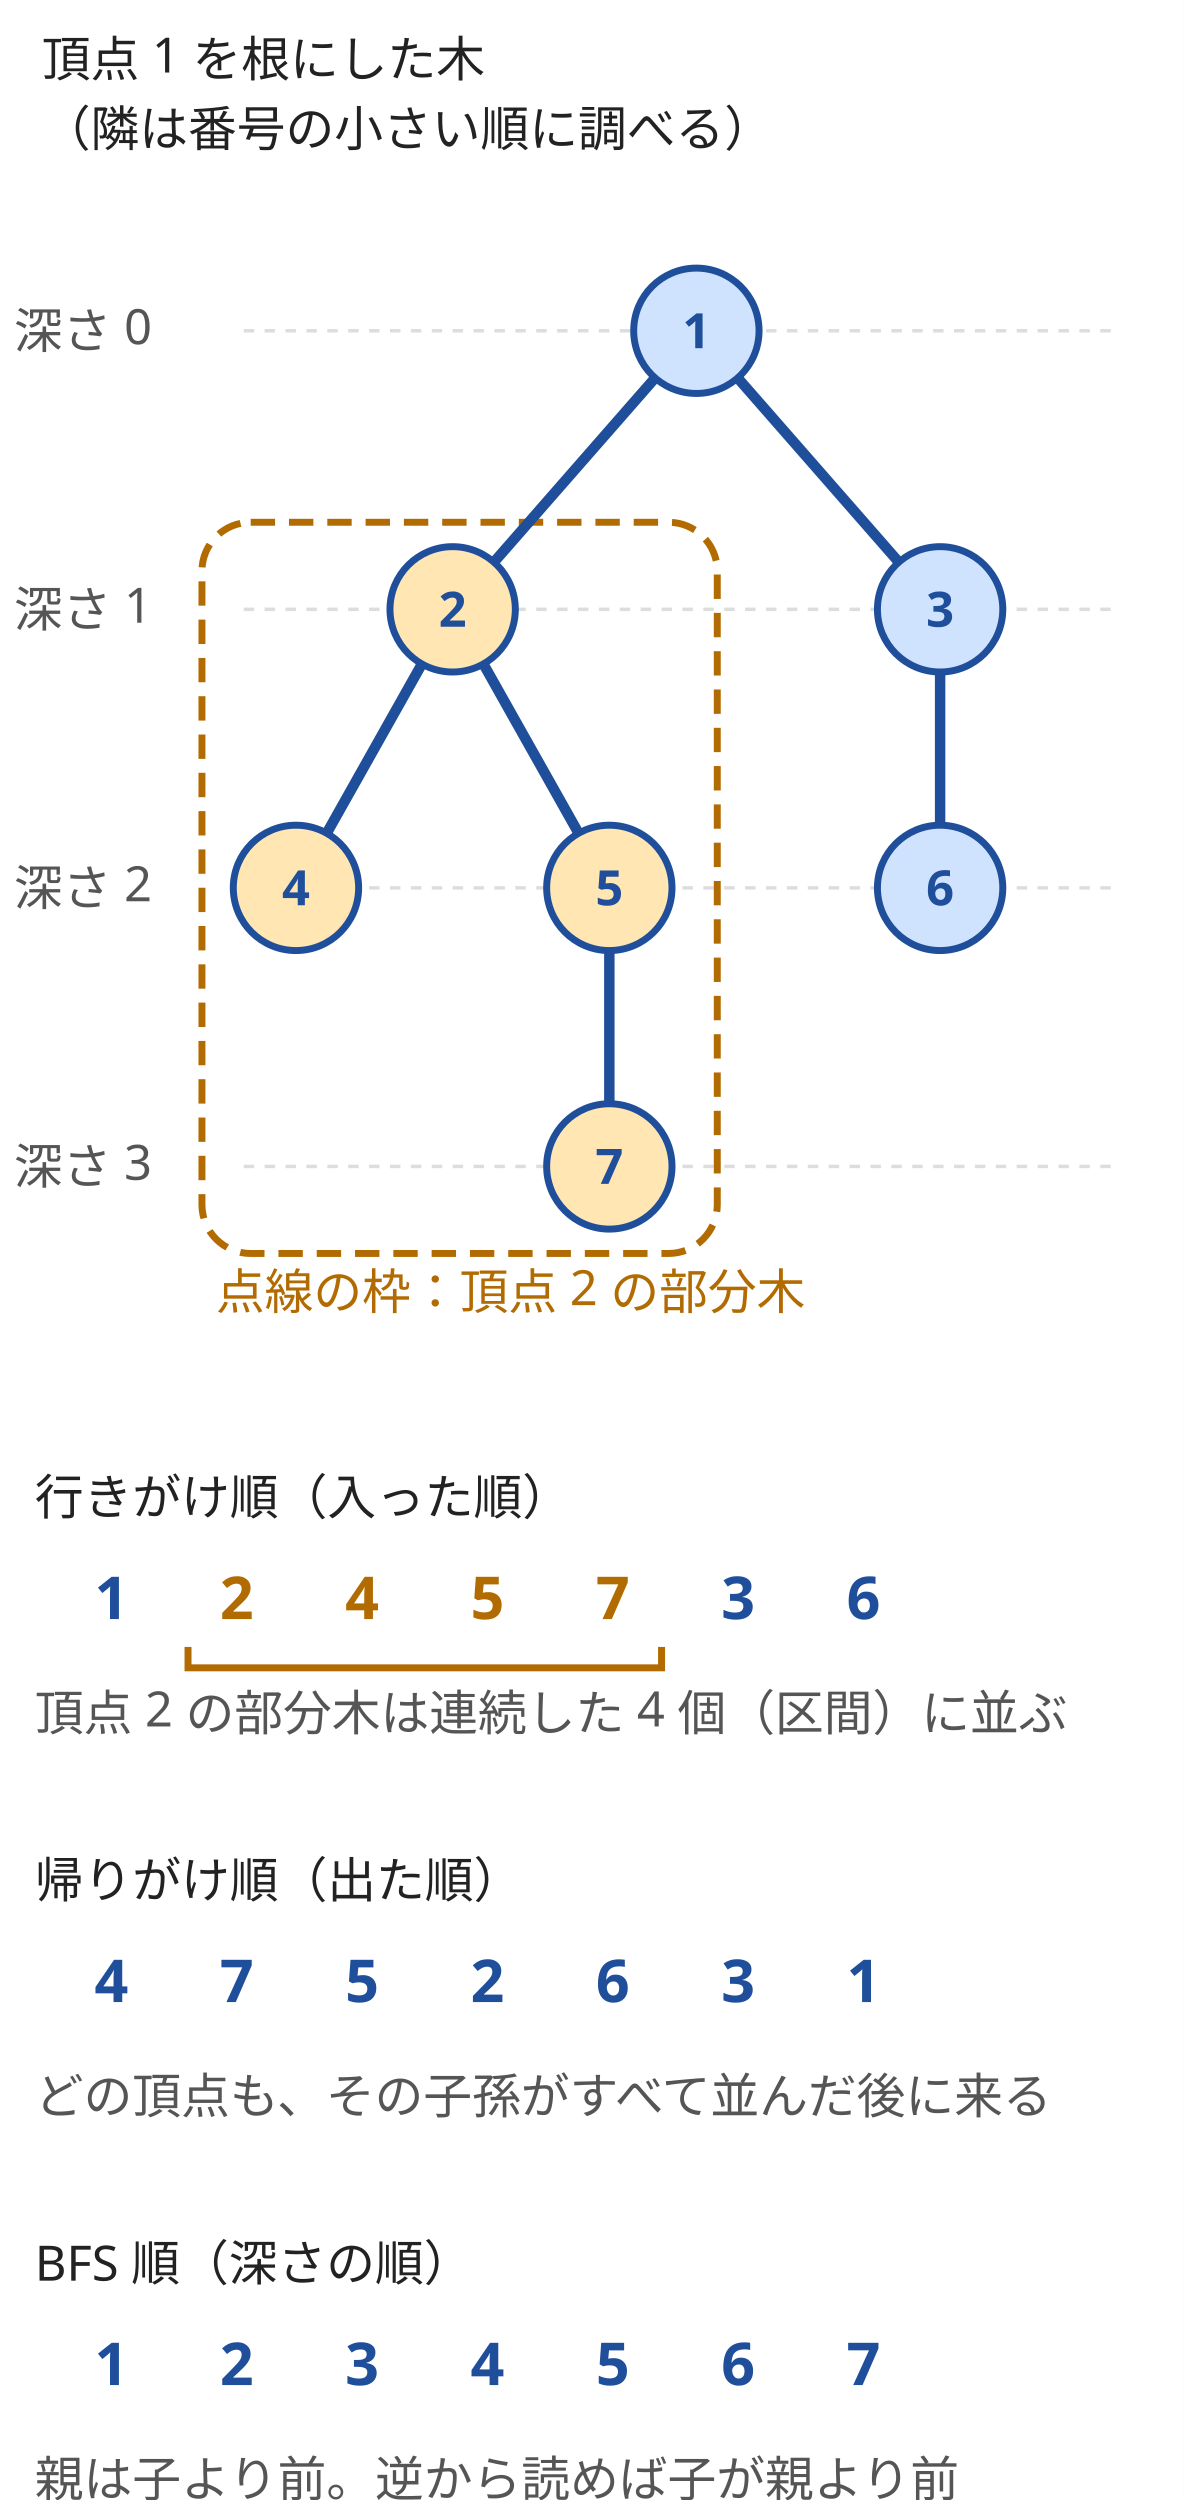
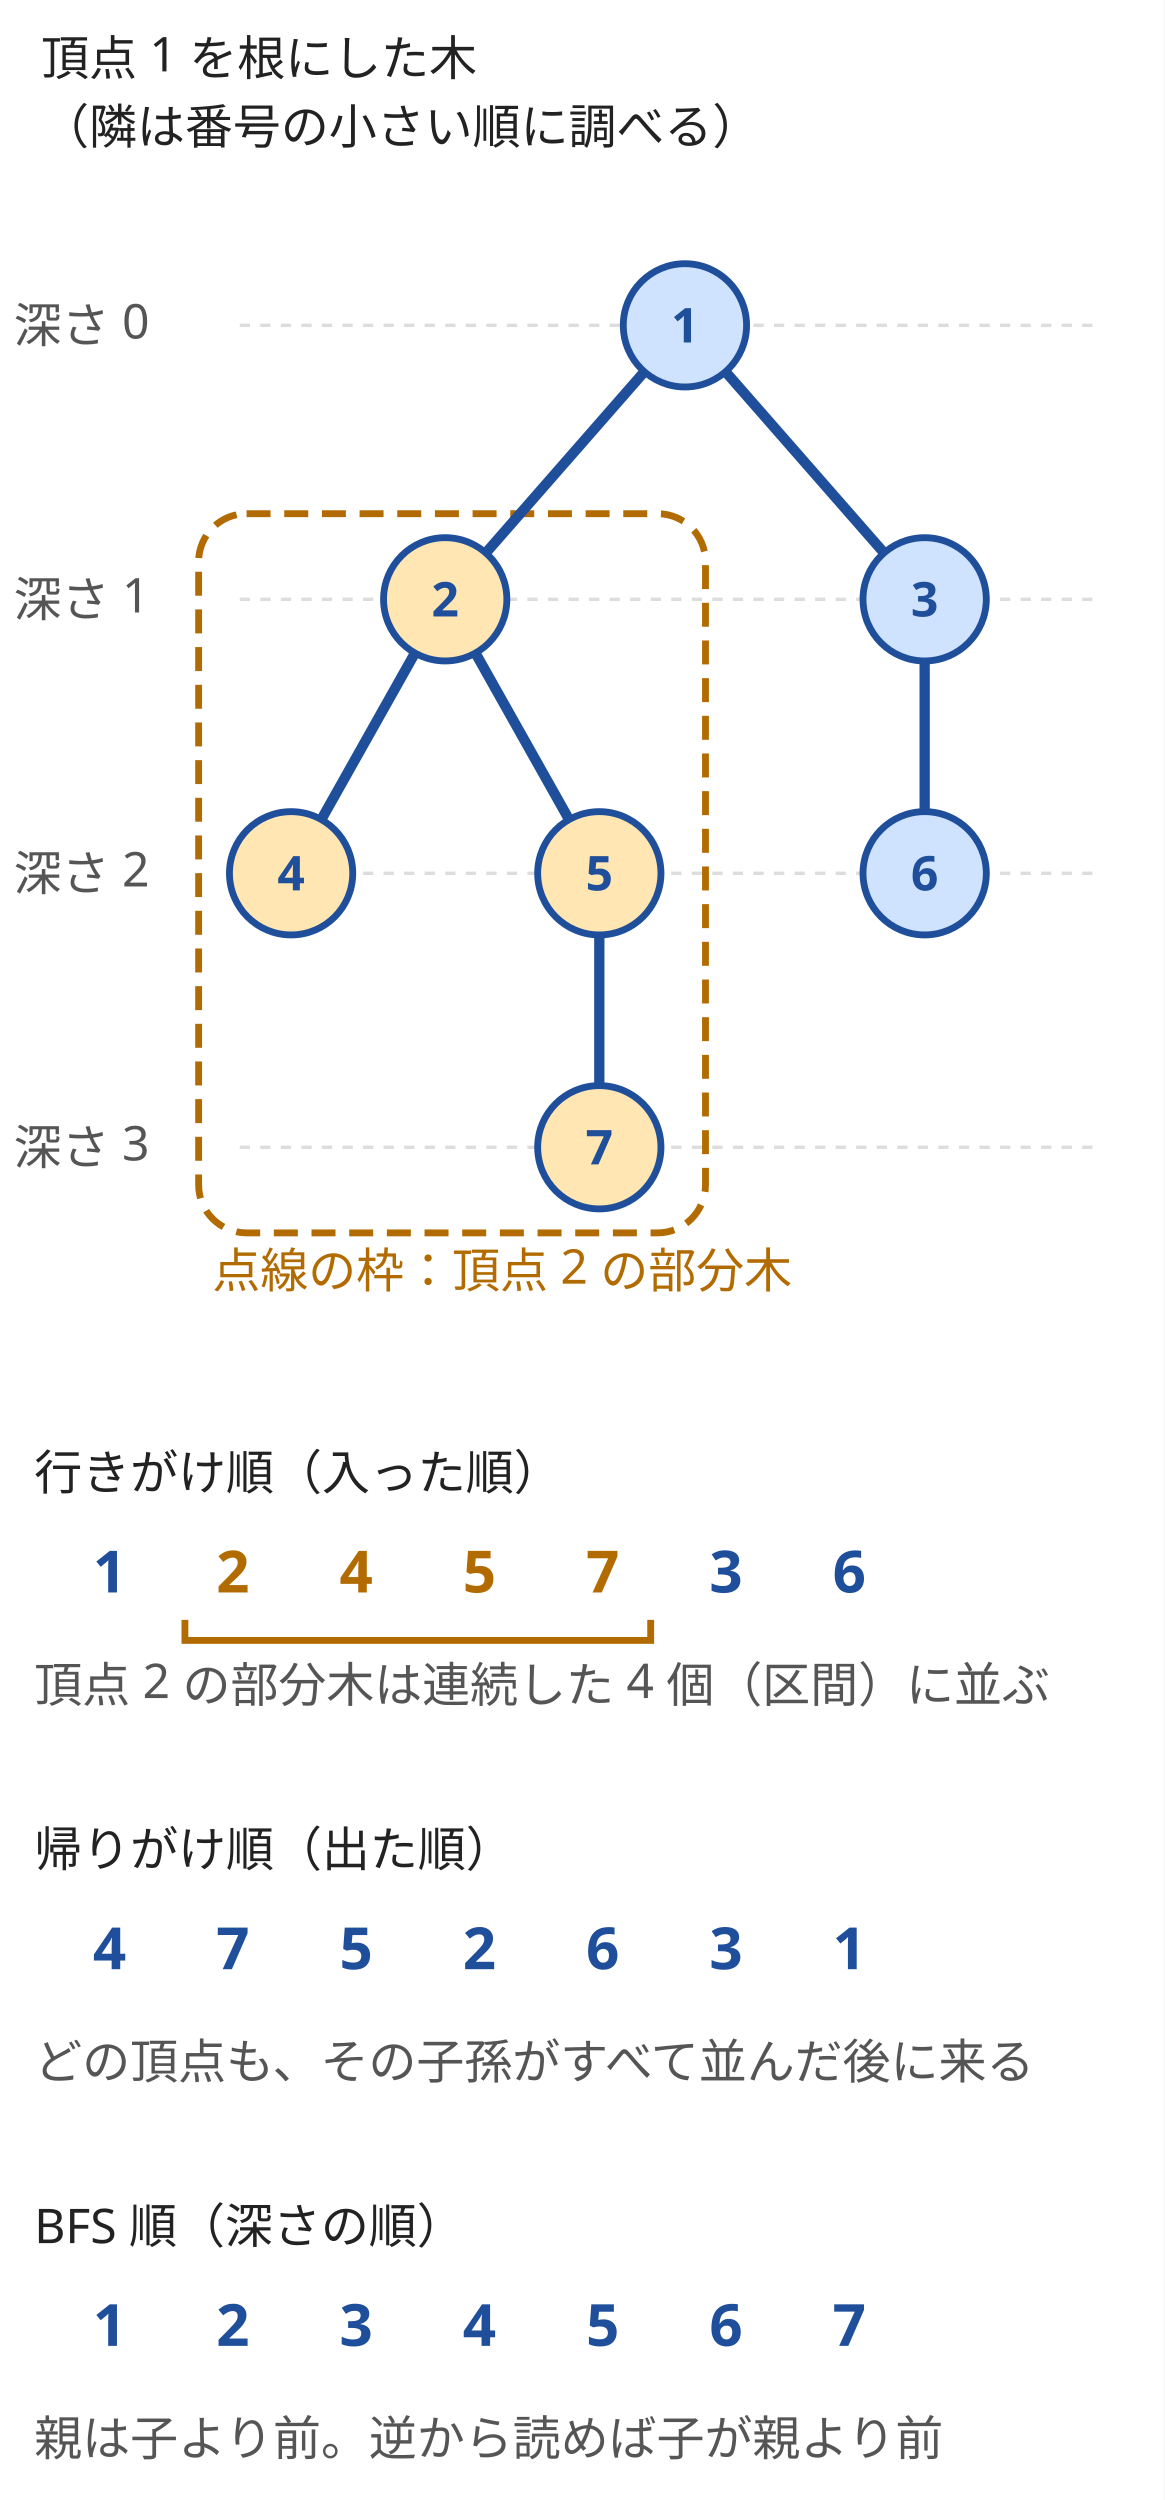
- <svg xmlns="http://www.w3.org/2000/svg" viewBox="0 0 340 718" width="340" height="718" font-family="sans-serif" font-size="14">
-   <rect width="340" height="718" fill="#ffffff" />
+ <svg xmlns="http://www.w3.org/2000/svg" viewBox="0 0 340 730" width="340" height="730" font-family="sans-serif" font-size="14">
+   <rect width="340" height="730" fill="#ffffff" />
  <text x="12" y="22" fill="#222">頂点 1 を根にした木</text>
  <text x="12" y="42" fill="#222">（隣は番号の小さい順に調べる）</text>
  <g transform="translate(0 20)">
    <line x1="70" y1="75" x2="320" y2="75" stroke="#ddd" stroke-width="1" stroke-dasharray="3 3" />
    <text x="4" y="80" fill="#555" font-size="14">深さ 0</text>
    <line x1="70" y1="155" x2="320" y2="155" stroke="#ddd" stroke-width="1" stroke-dasharray="3 3" />
    <text x="4" y="160" fill="#555" font-size="14">深さ 1</text>
    <line x1="70" y1="235" x2="320" y2="235" stroke="#ddd" stroke-width="1" stroke-dasharray="3 3" />
    <text x="4" y="240" fill="#555" font-size="14">深さ 2</text>
    <line x1="70" y1="315" x2="320" y2="315" stroke="#ddd" stroke-width="1" stroke-dasharray="3 3" />
    <text x="4" y="320" fill="#555" font-size="14">深さ 3</text>
    <rect x="58" y="130" width="148" height="210" rx="14" fill="none" stroke="#b26b00" stroke-width="2" stroke-dasharray="7 4" />
    <text x="62" y="356" fill="#b26b00" font-size="14">点線の枠：頂点 2 の部分木</text>
    <line x1="200" y1="75" x2="130" y2="155" stroke="#1f4e9a" stroke-width="3" />
    <line x1="200" y1="75" x2="270" y2="155" stroke="#1f4e9a" stroke-width="3" />
    <line x1="130" y1="155" x2="85" y2="235" stroke="#1f4e9a" stroke-width="3" />
    <line x1="130" y1="155" x2="175" y2="235" stroke="#1f4e9a" stroke-width="3" />
    <line x1="270" y1="155" x2="270" y2="235" stroke="#1f4e9a" stroke-width="3" />
    <line x1="175" y1="235" x2="175" y2="315" stroke="#1f4e9a" stroke-width="3" />
    <circle cx="200" cy="75" r="18" fill="#cfe3ff" stroke="#1f4e9a" stroke-width="2" />
    <text x="200" y="80" text-anchor="middle" fill="#1f4e9a" font-weight="bold">1</text>
    <circle cx="130" cy="155" r="18" fill="#ffe6b3" stroke="#1f4e9a" stroke-width="2" />
    <text x="130" y="160" text-anchor="middle" fill="#1f4e9a" font-weight="bold">2</text>
    <circle cx="270" cy="155" r="18" fill="#cfe3ff" stroke="#1f4e9a" stroke-width="2" />
    <text x="270" y="160" text-anchor="middle" fill="#1f4e9a" font-weight="bold">3</text>
    <circle cx="85" cy="235" r="18" fill="#ffe6b3" stroke="#1f4e9a" stroke-width="2" />
    <text x="85" y="240" text-anchor="middle" fill="#1f4e9a" font-weight="bold">4</text>
    <circle cx="175" cy="235" r="18" fill="#ffe6b3" stroke="#1f4e9a" stroke-width="2" />
    <text x="175" y="240" text-anchor="middle" fill="#1f4e9a" font-weight="bold">5</text>
    <circle cx="270" cy="235" r="18" fill="#cfe3ff" stroke="#1f4e9a" stroke-width="2" />
    <text x="270" y="240" text-anchor="middle" fill="#1f4e9a" font-weight="bold">6</text>
    <circle cx="175" cy="315" r="18" fill="#ffe6b3" stroke="#1f4e9a" stroke-width="2" />
    <text x="175" y="320" text-anchor="middle" fill="#1f4e9a" font-weight="bold">7</text>
  </g>
  <g transform="translate(-340 375)">
    <text x="350" y="60" fill="#222">行きがけ順（入った順）</text>
    <text x="372" y="90" text-anchor="middle" fill="#1f4e9a" font-weight="bold" font-size="17">1</text>
    <text x="408" y="90" text-anchor="middle" fill="#b26b00" font-weight="bold" font-size="17">2</text>
    <text x="444" y="90" text-anchor="middle" fill="#b26b00" font-weight="bold" font-size="17">4</text>
    <text x="480" y="90" text-anchor="middle" fill="#b26b00" font-weight="bold" font-size="17">5</text>
    <text x="516" y="90" text-anchor="middle" fill="#b26b00" font-weight="bold" font-size="17">7</text>
    <text x="552" y="90" text-anchor="middle" fill="#1f4e9a" font-weight="bold" font-size="17">3</text>
    <text x="588" y="90" text-anchor="middle" fill="#1f4e9a" font-weight="bold" font-size="17">6</text>
    <path d="M394,98 L394,104 L530,104 L530,98" fill="none" stroke="#b26b00" stroke-width="2" />
    <text x="350" y="122" fill="#555" font-size="14">頂点 2 の部分木は連続した 4 個（区間）に並ぶ</text>
    <text x="350" y="170" fill="#222">帰りがけ順（出た順）</text>
    <text x="372" y="200" text-anchor="middle" fill="#1f4e9a" font-weight="bold" font-size="17">4</text>
    <text x="408" y="200" text-anchor="middle" fill="#1f4e9a" font-weight="bold" font-size="17">7</text>
    <text x="444" y="200" text-anchor="middle" fill="#1f4e9a" font-weight="bold" font-size="17">5</text>
    <text x="480" y="200" text-anchor="middle" fill="#1f4e9a" font-weight="bold" font-size="17">2</text>
    <text x="516" y="200" text-anchor="middle" fill="#1f4e9a" font-weight="bold" font-size="17">6</text>
    <text x="552" y="200" text-anchor="middle" fill="#1f4e9a" font-weight="bold" font-size="17">3</text>
    <text x="588" y="200" text-anchor="middle" fill="#1f4e9a" font-weight="bold" font-size="17">1</text>
    <text x="350" y="232" fill="#555" font-size="14">どの頂点も、その子孫がすべて並んだ後に来る</text>
    <text x="350" y="280" fill="#222">BFS 順（深さの順）</text>
    <text x="372" y="310" text-anchor="middle" fill="#1f4e9a" font-weight="bold" font-size="17">1</text>
    <text x="408" y="310" text-anchor="middle" fill="#1f4e9a" font-weight="bold" font-size="17">2</text>
    <text x="444" y="310" text-anchor="middle" fill="#1f4e9a" font-weight="bold" font-size="17">3</text>
    <text x="480" y="310" text-anchor="middle" fill="#1f4e9a" font-weight="bold" font-size="17">4</text>
    <text x="516" y="310" text-anchor="middle" fill="#1f4e9a" font-weight="bold" font-size="17">5</text>
    <text x="552" y="310" text-anchor="middle" fill="#1f4e9a" font-weight="bold" font-size="17">6</text>
    <text x="588" y="310" text-anchor="middle" fill="#1f4e9a" font-weight="bold" font-size="17">7</text>
    <text x="350" y="342" fill="#555" font-size="14">親は子より前。逆から読めば子が親より前</text>
  </g>
</svg>
